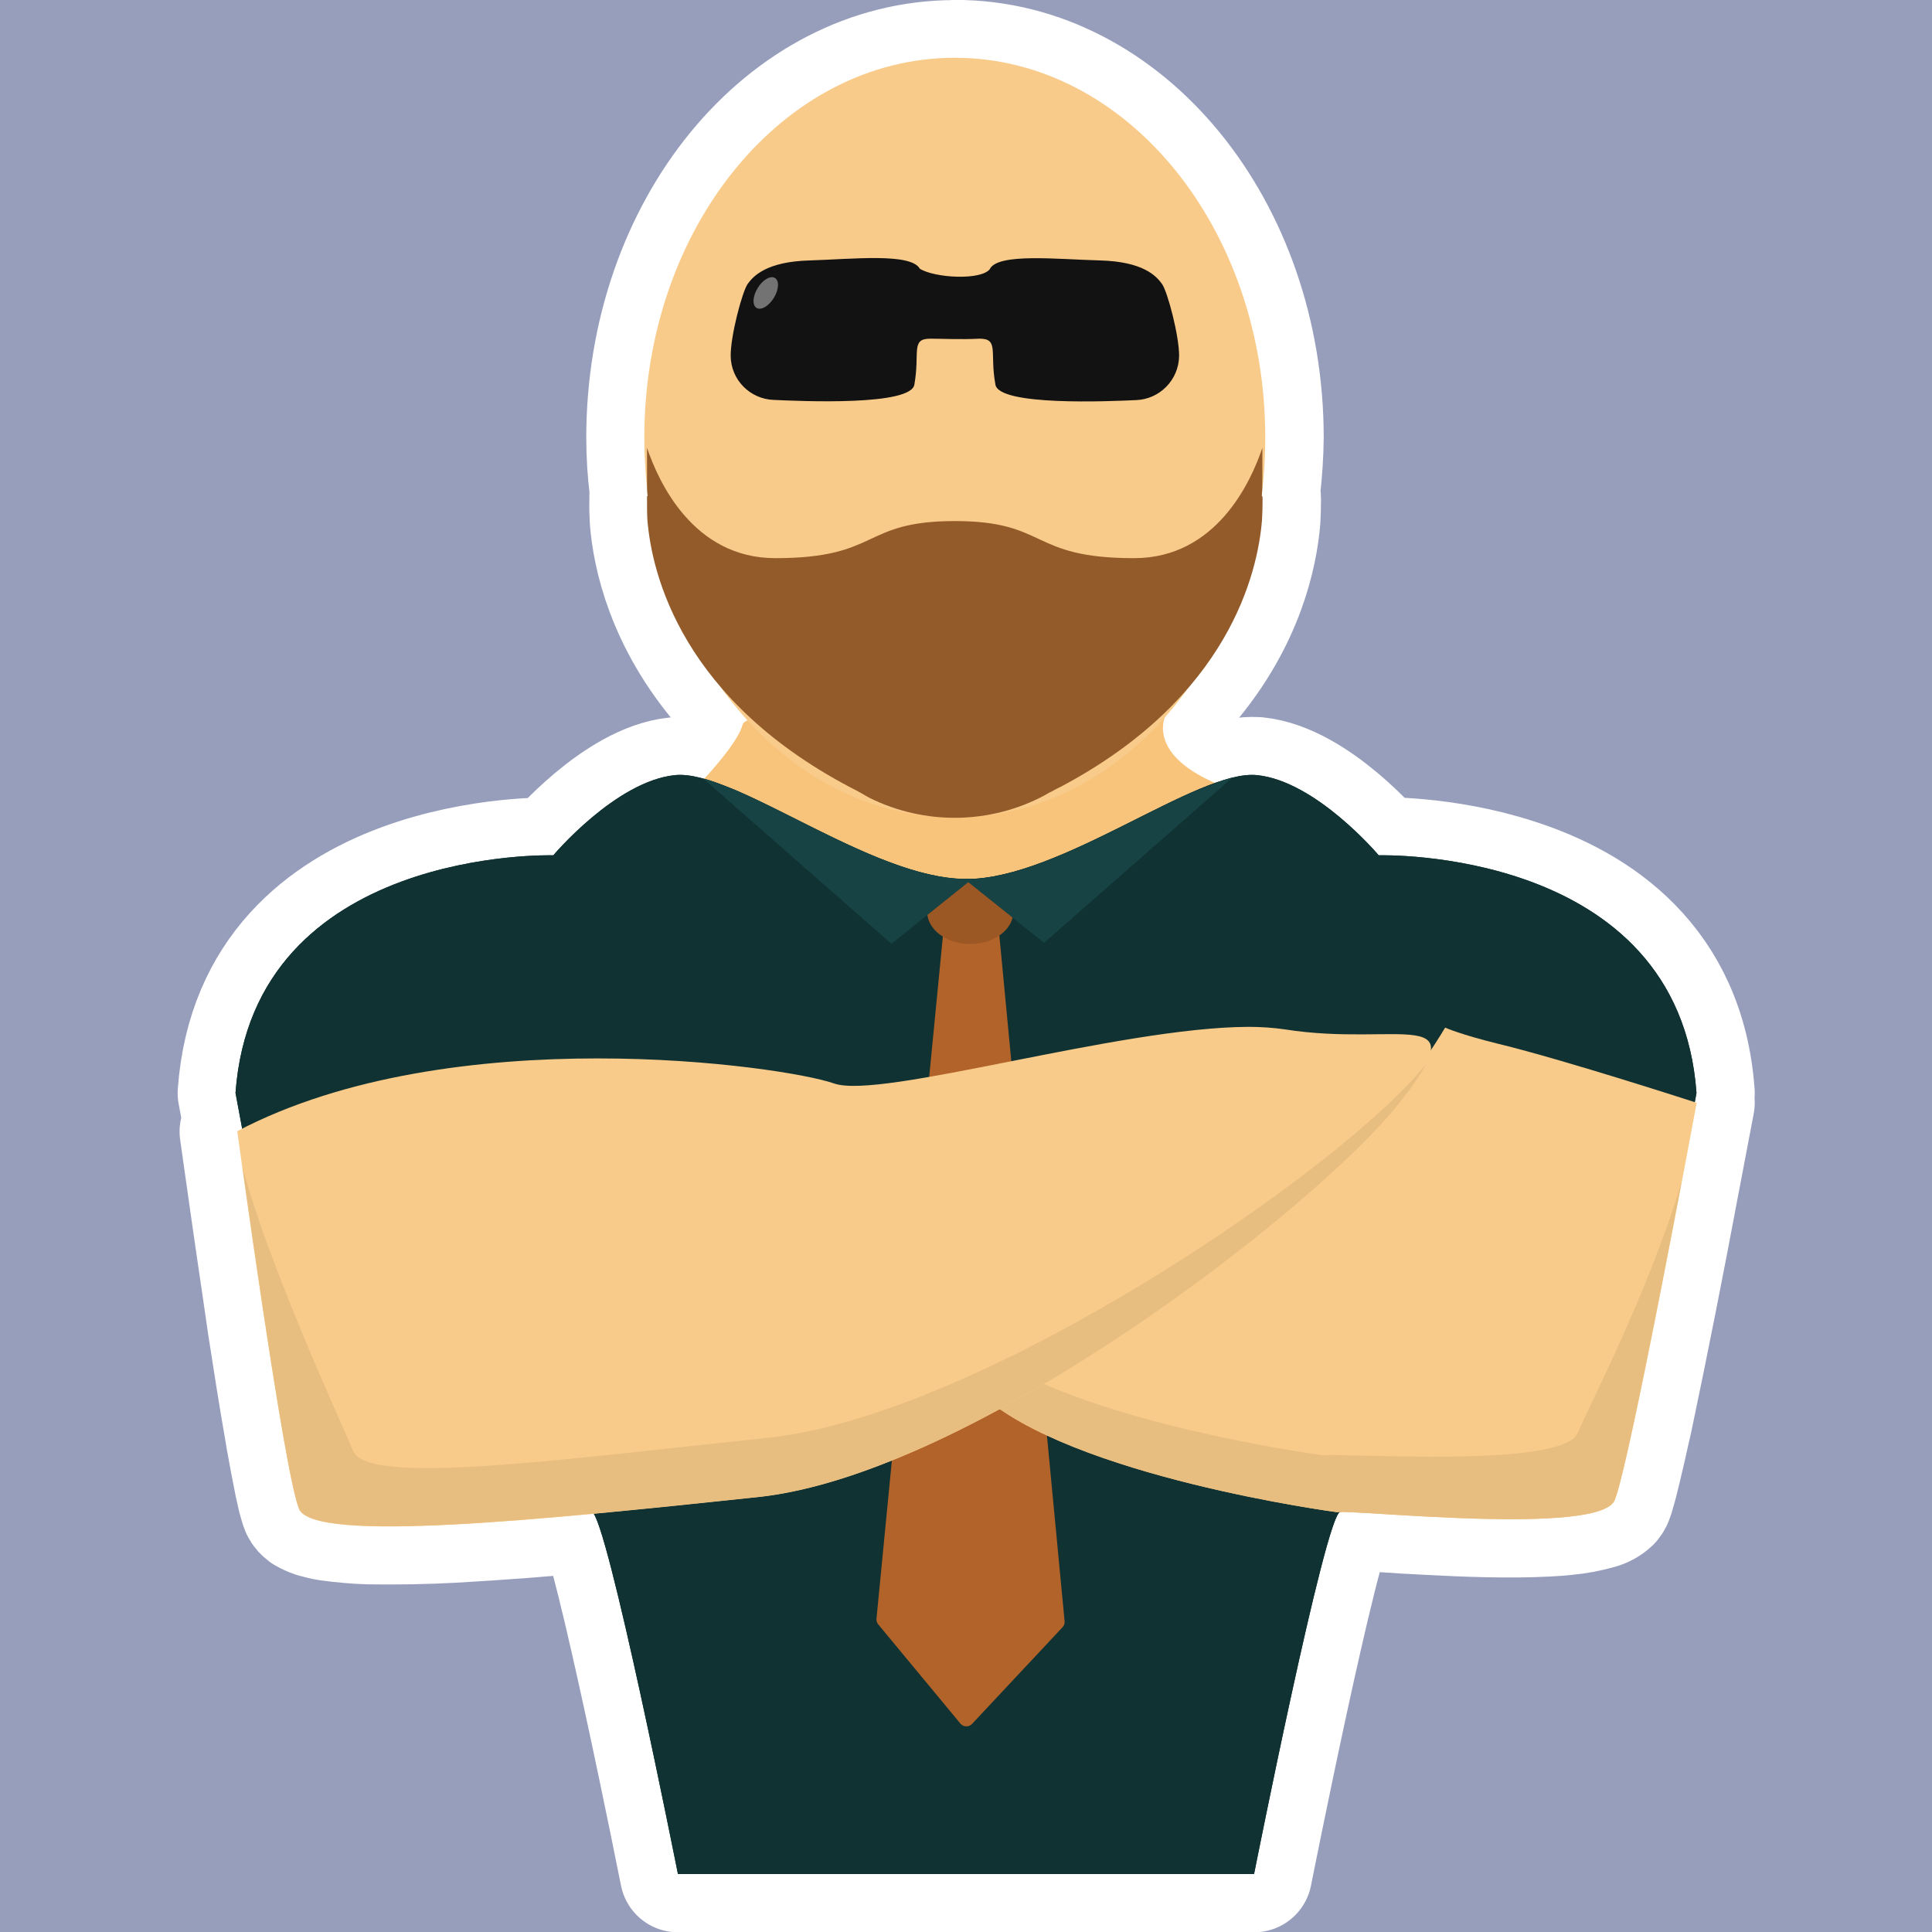
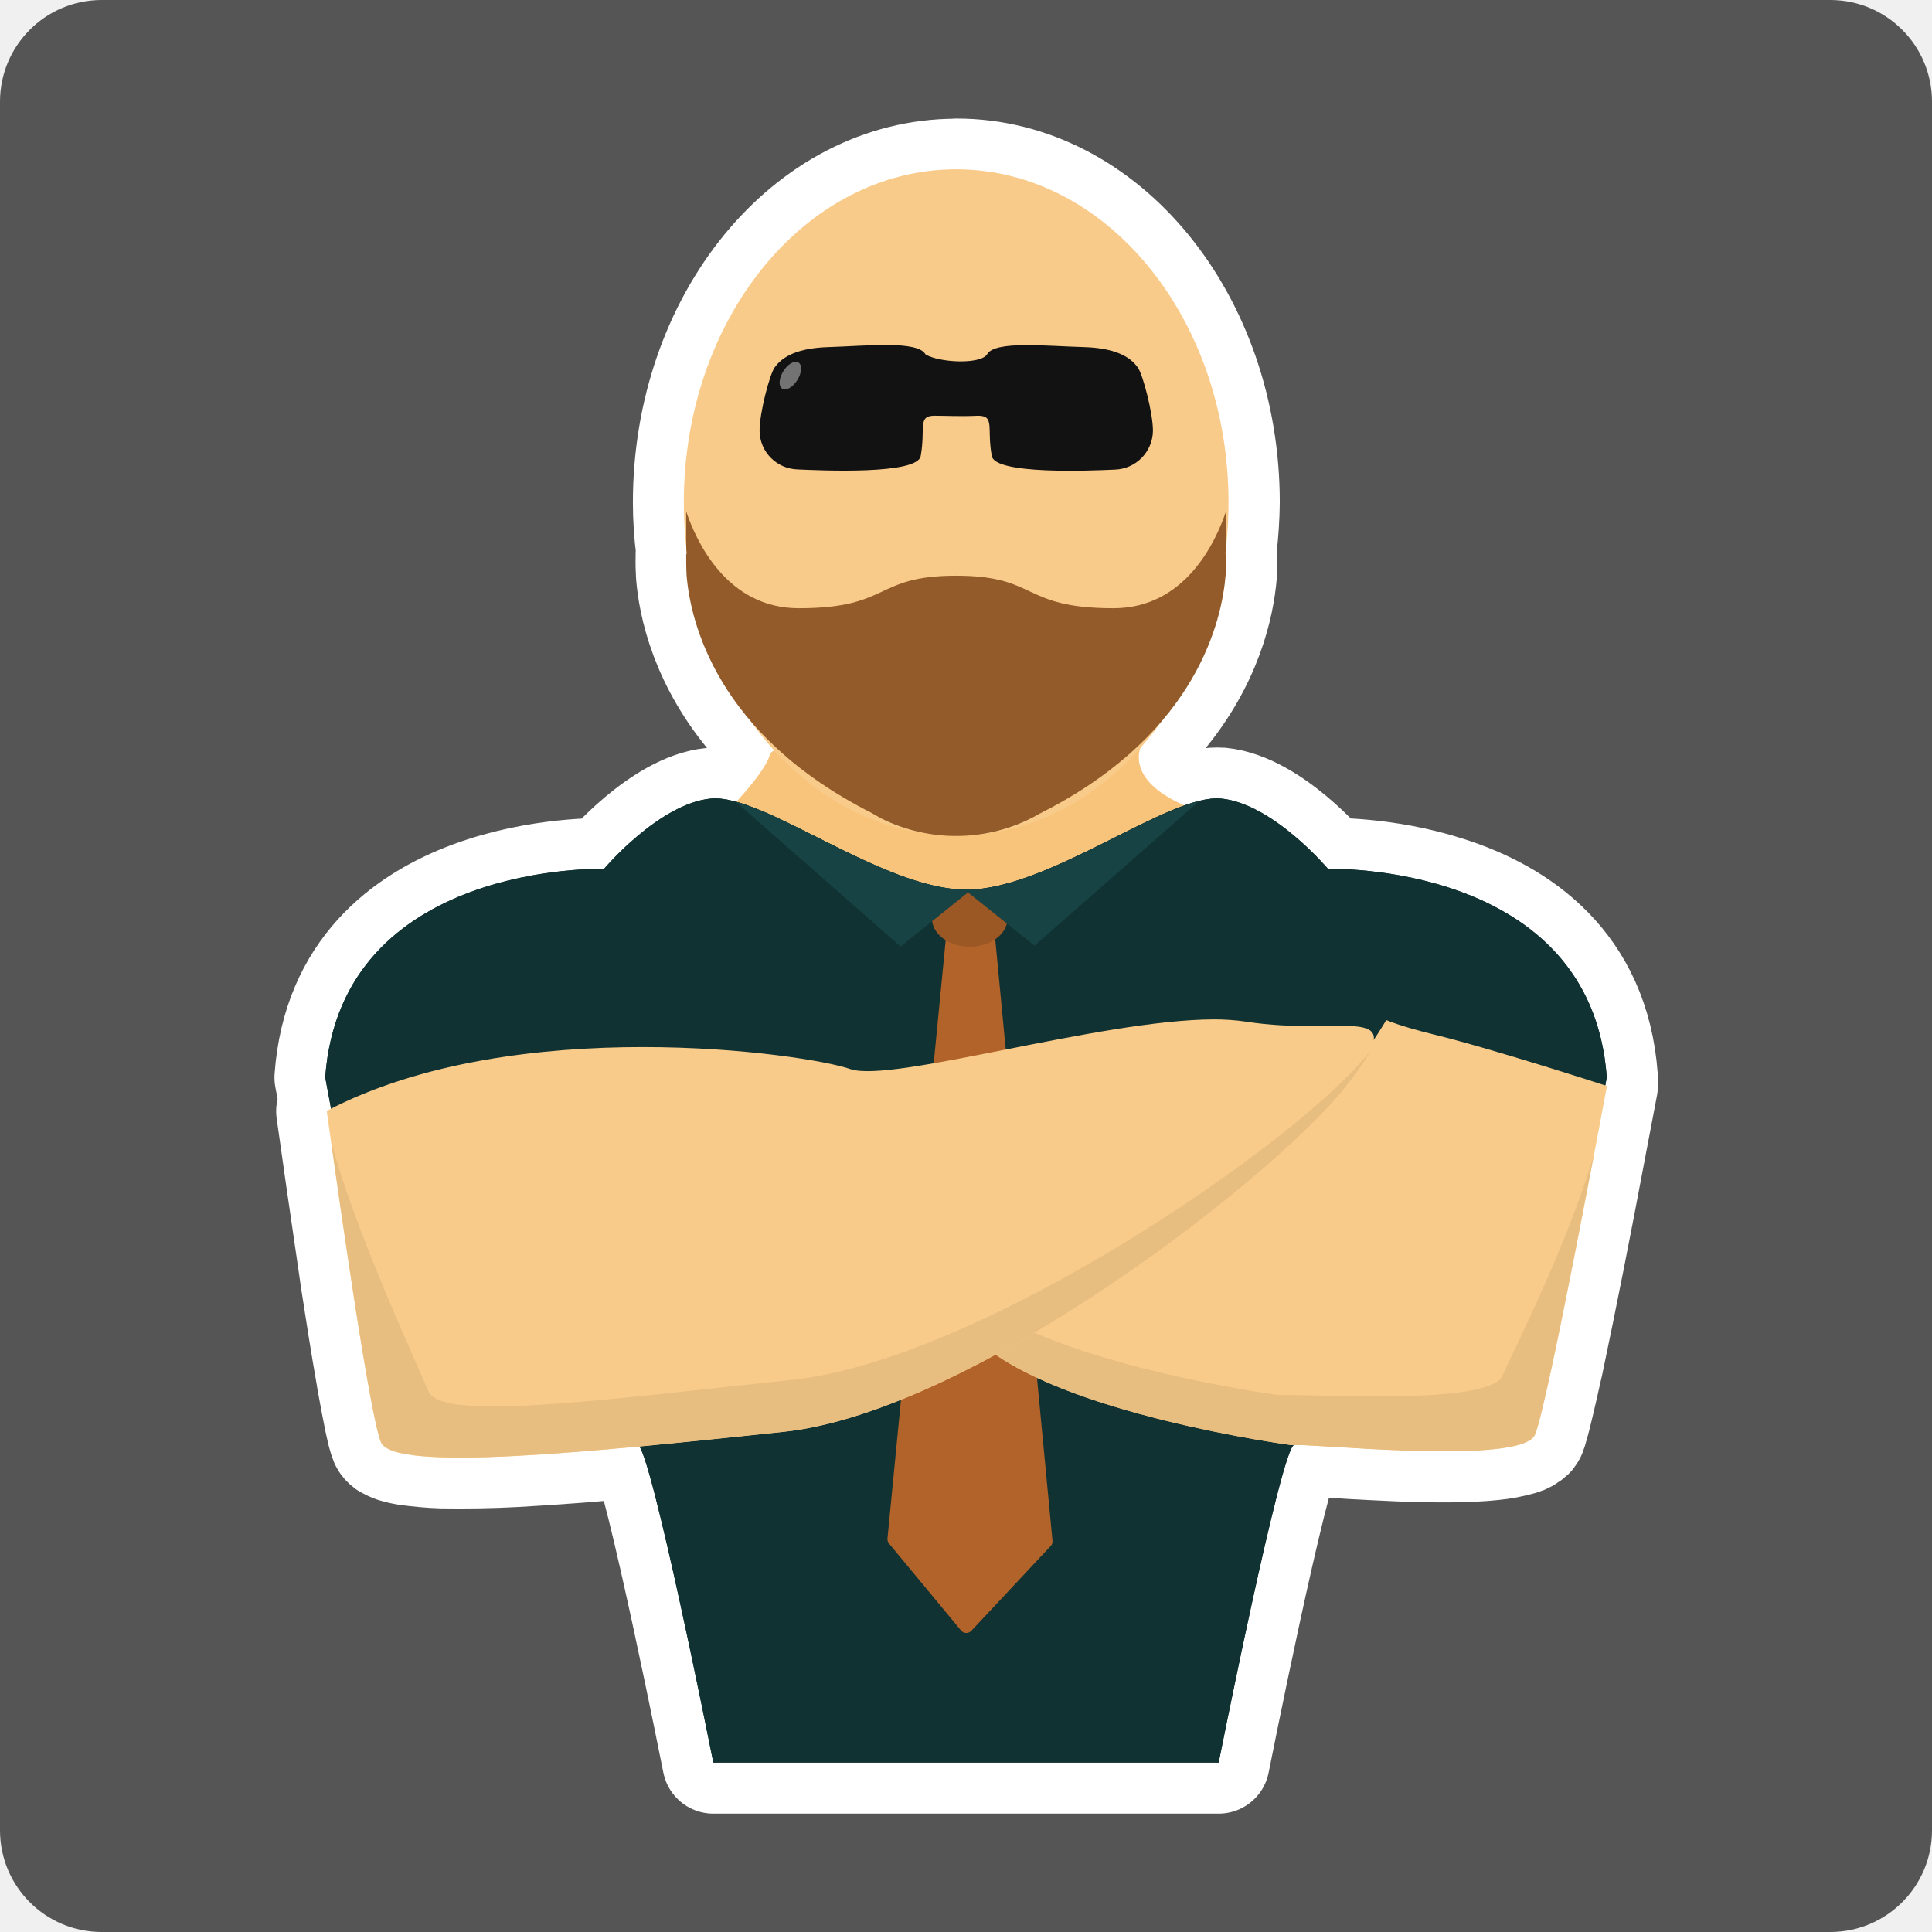
- <svg xmlns="http://www.w3.org/2000/svg" width="100" height="100" viewBox="0 0 100 100">
+ <svg xmlns="http://www.w3.org/2000/svg" data-name="Layer 1" viewBox="-7 -7 114 114" width="114" height="114">
  <g id="Aufstellung">
-     <rect id="Hintergrund" x="-7" y="-7" width="114" height="114" rx="6" ry="6" fill="#979ebc" />
+     <rect id="Hintergrund" x="-7" y="-7" width="114" height="114" rx="6" ry="6" fill="#555556" />
  </g>
  <g id="Icon">
    <path d="M49.42,3.01c-8.88,0-16.07,8.79-16.07,19.65h0c0,.9.06,1.8.17,2.69,0,.11,0,.23.02.34h-.03v.2c-.01.35,0,.7.02,1.04.14,1.78.84,5.22,3.84,8.69.42.59.87,1.14,1.34,1.67-.14.06-.24.14-.26.21-.2.73-1.13,1.88-2,2.83-.49-.16-1-.22-1.5-.2-3.07.31-6.3,4.15-6.3,4.15,0,0-15.53-.46-16.45,12.3l.35,1.87-.25.12c.38,2.69.76,5.38,1.16,8.07l.29,2c.3,1.94.59,3.8.88,5.43l.07.43c.14.79.29,1.58.45,2.37l.14.62.03.12c.06.21.11.39.16.51.05.11.14.21.26.3.16.09.33.17.51.23.24.07.49.13.74.17.69.09,1.38.16,2.08.18,1.46.02,2.92,0,4.38-.08,2.44-.14,4.87-.32,7.29-.56.94,1.46,4.35,18.65,4.35,18.65h29.82s3.46-17.46,4.37-18.69c.02-.02.04-.04.06-.05.14,0,.35,0,.67.02l1.66.09c.67.05,1.42.09,2.22.13,2,.11,4.3.19,6.16.09.37-.02.72-.04,1.06-.08.56-.05,1.11-.16,1.65-.31.26-.07.51-.21.7-.39.04-.05.08-.11.11-.17.06-.15.11-.31.15-.47l.06-.21.1-.38.18-.74c.14-.57.28-1.22.45-1.97l.08-.34c.86-4.09,1.67-8.2,2.44-12.31l.79-4.15-.09-.03.09-.48c-.49-6.78-5.09-9.83-9.32-11.19-3.72-1.21-7.13-1.11-7.13-1.11,0,0-3.22-3.84-6.3-4.15-.32-.02-.65,0-.96.06-.12.02-.23.05-.35.08-.15.04-.3.09-.45.14h-.01l-.38.12-.4-.19c-2.73-1.32-2.35-2.86-2.21-3.23.45-.5.87-1.03,1.27-1.58,2.93-3.44,3.61-6.84,3.76-8.61.02-.34.03-.68.03-1.03,0-.13-.01-.2-.01-.2h-.03c0-.12,0-.24.01-.37.1-.88.16-1.77.17-2.66,0-10.85-7.2-19.65-16.07-19.65h0Z" fill="#f8c47b" stroke="#fff" stroke-linejoin="round" stroke-width="6.01" />
    <path d="M34.84,41.95s3.22-3.03,3.6-4.45c.38-1.42,21.89-.47,21.89-.47,0,0-.95,1.8,2.18,3.32s5.5,2.08,5.5,2.08l-21.32,13.46-12.22-13.74.38-.19Z" fill="#f8c47b" />
    <path d="M34.94,40.12c-3.07.31-6.3,4.15-6.3,4.15,0,0-15.52-.46-16.45,12.3,0,0,3.54,19.22,4.3,21.06.77,1.85,13.37.46,14.14.62.77.15,4.46,18.75,4.46,18.75h29.82s3.69-18.6,4.46-18.75c.77-.15,13.37,1.23,14.14-.62s4.3-21.06,4.3-21.06c-.92-12.76-16.45-12.3-16.45-12.3,0,0-3.23-3.84-6.3-4.15s-10.15,5.38-15.06,5.38-11.99-5.69-15.06-5.38h0Z" fill="#113233" fill-rule="evenodd" />
    <ellipse cx="49.42" cy="22.65" rx="16.07" ry="19.66" fill="#f9cb8a" />
    <path d="M51.24,13.91c.46-.82,3.46-.49,5.7-.43s2.91.81,3.2,1.21c.29.39.9,2.71.89,3.74-.02,1.24-1.01,2.24-2.24,2.28-1.34.06-7.14.32-7.27-.82-.3-1.65.2-2.36-.82-2.36-.98.05-1.95,0-2.55,0-1.02,0-.53.71-.82,2.36-.13,1.14-5.93.87-7.27.81-1.24-.04-2.23-1.04-2.24-2.28-.01-1.03.6-3.35.89-3.74.29-.39.96-1.14,3.2-1.2,2.24-.07,5.24-.4,5.7.43.77.48,3.2.62,3.64,0h0Z" fill="#121212" fill-rule="evenodd" />
    <ellipse cx="39.63" cy="15.16" rx=".91" ry=".49" transform="translate(5.94 40.95) rotate(-58.36)" fill="#737373" />
    <path d="M34.94,40.12c-3.07.31-6.3,4.15-6.3,4.15,0,0-15.52-.46-16.45,12.3,0,0,3.54,19.22,4.3,21.06.77,1.85,13.37.46,14.14.62.77.15,4.46,18.75,4.46,18.75h29.82s3.69-18.6,4.46-18.75c.77-.15,13.37,1.23,14.14-.62s4.3-21.06,4.3-21.06c-.92-12.76-16.45-12.3-16.45-12.3,0,0-3.23-3.84-6.3-4.15s-10.15,5.38-15.06,5.38-11.99-5.69-15.06-5.38h0Z" fill="#113233" fill-rule="evenodd" />
    <path d="M49.23,48.26l-3.46,35.56,4.25,5.13,4.68-5-3.4-35.73-2.07.05Z" fill="#b16329" stroke="#b16329" stroke-linejoin="round" stroke-width=".81" />
    <path d="M69.21,78.27c.79-.15,13.59,1.25,14.37-.62s4.24-20.57,4.24-20.57c0,0-6.8-2.21-10.26-3.05-1.99-.49-2.76-.84-2.76-.84-5.38,8.96-15.03,14.04-24.08,18.93,4.69,4.32,18.48,6.15,18.48,6.15h0Z" fill="#f9cb8a" />
    <path d="M87.03,61.22c-1.72,5.7-4.89,11.78-5.37,12.95-.78,1.87-12.35,1.01-13.14,1.16,0,0-9.89-1.3-15.78-4.3l-2.02,1.09c4.69,4.32,18.48,6.15,18.48,6.15.79-.15,13.59,1.25,14.37-.62.55-1.32,2.39-10.83,3.46-16.42h0Z" fill="#e8bd80" />
    <path d="M15.47,78.1c.75,1.8,12.58.57,23.76-.61,11.18-1.18,28.91-15,33.12-20.31,4.21-5.31.08-2.96-5.85-3.9-.62-.09-1.25-.13-1.88-.13-6.71.02-19.04,3.78-21.45,2.93-2.58-.91-19.78-3.37-30.89,2.47,0,0,2.41,17.66,3.19,19.53h0Z" fill="#f9cb8a" fill-rule="evenodd" />
    <path d="M73.84,55.03l-.06.08c-4.21,5.31-22.86,18.13-34.04,19.31-11.18,1.18-20.71,2.48-21.46.68-.56-1.35-4.39-9.6-5.73-14.71.57,4.09,2.28,16.14,2.93,17.7.75,1.8,12.58.57,23.76-.61s28.91-15,33.12-20.31c.75-.94,1.22-1.63,1.48-2.15h0Z" fill="#e8bd80" fill-rule="evenodd" />
    <path d="M65.34,25.68h-.03c.02-.24.03-.48.03-.72v-1.78c-.59,1.75-2.38,5.71-6.64,5.71-5.46,0-4.42-1.92-9.28-1.92s-3.83,1.92-9.29,1.92c-4.25,0-6.05-3.96-6.64-5.71v1.78c0,.24,0,.48.03.72h-.03v.2c0,.35,0,.7.02,1.04.22,2.73,1.74,9.4,10.92,14.05l.07.04s.09.05.16.09l.05.03c.08.05.18.1.3.17,2.87,1.42,6.25,1.37,9.07-.14l.05-.03.05-.03c.07-.04.12-.07.16-.09l.07-.03c.18-.1.34-.19.5-.26,8.73-4.63,10.19-11.11,10.41-13.79.02-.34.03-.68.03-1.04,0-.07,0-.13-.01-.2" fill="#935b2a" />
    <ellipse cx="50.22" cy="47.19" rx="2.23" ry="1.67" fill="#9b5724" />
    <path d="M36.41,40.31l9.73,8.54,4.14-3.32-.1-.04c-.06,0-.12,0-.18,0-3.65,0-8.48-3.12-11.98-4.62l-1.17-.44c-.15-.05-.29-.09-.44-.13h0Z" fill="#174344" />
    <path d="M63.75,40.26c-.15.04-.31.09-.46.14l-1.46.56c-3.49,1.51-8.23,4.55-11.82,4.55h-.08s4.11,3.29,4.11,3.29l9.72-8.53Z" fill="#174344" />
  </g>
</svg>
